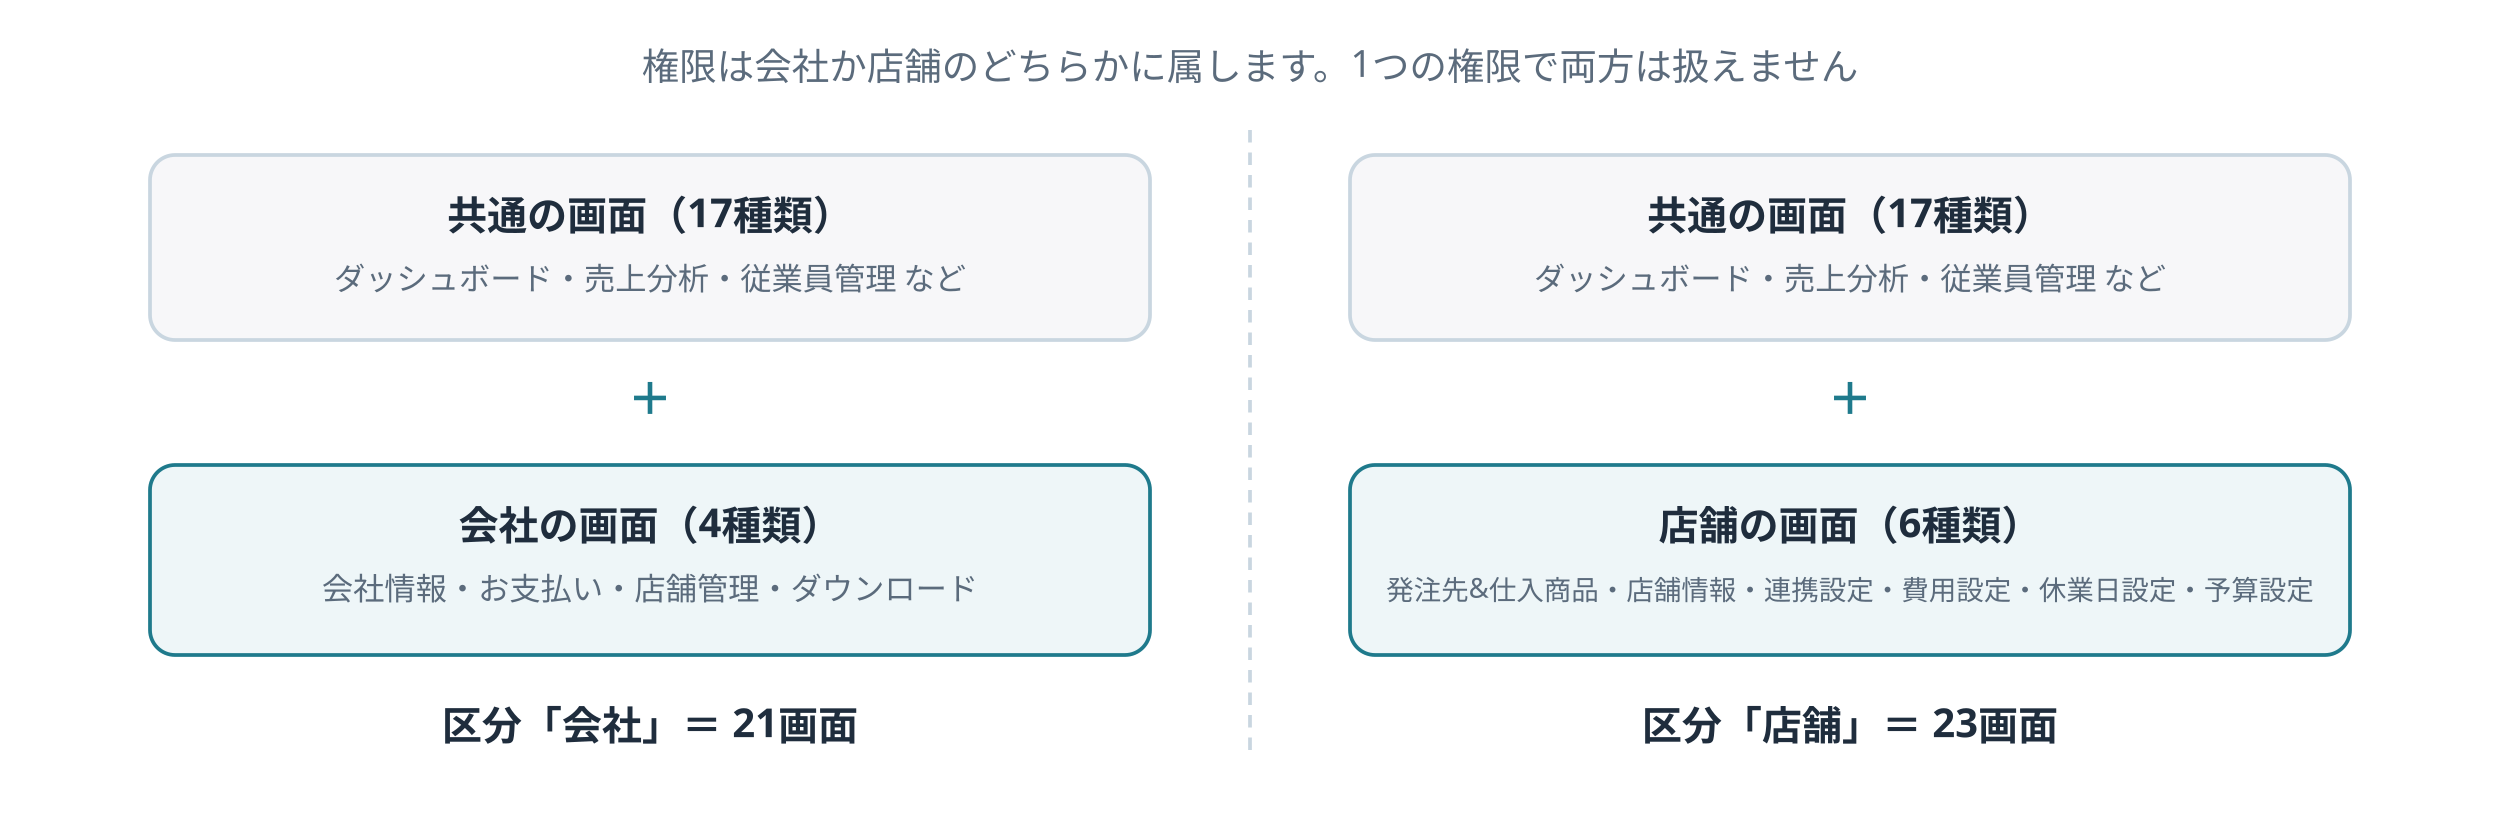
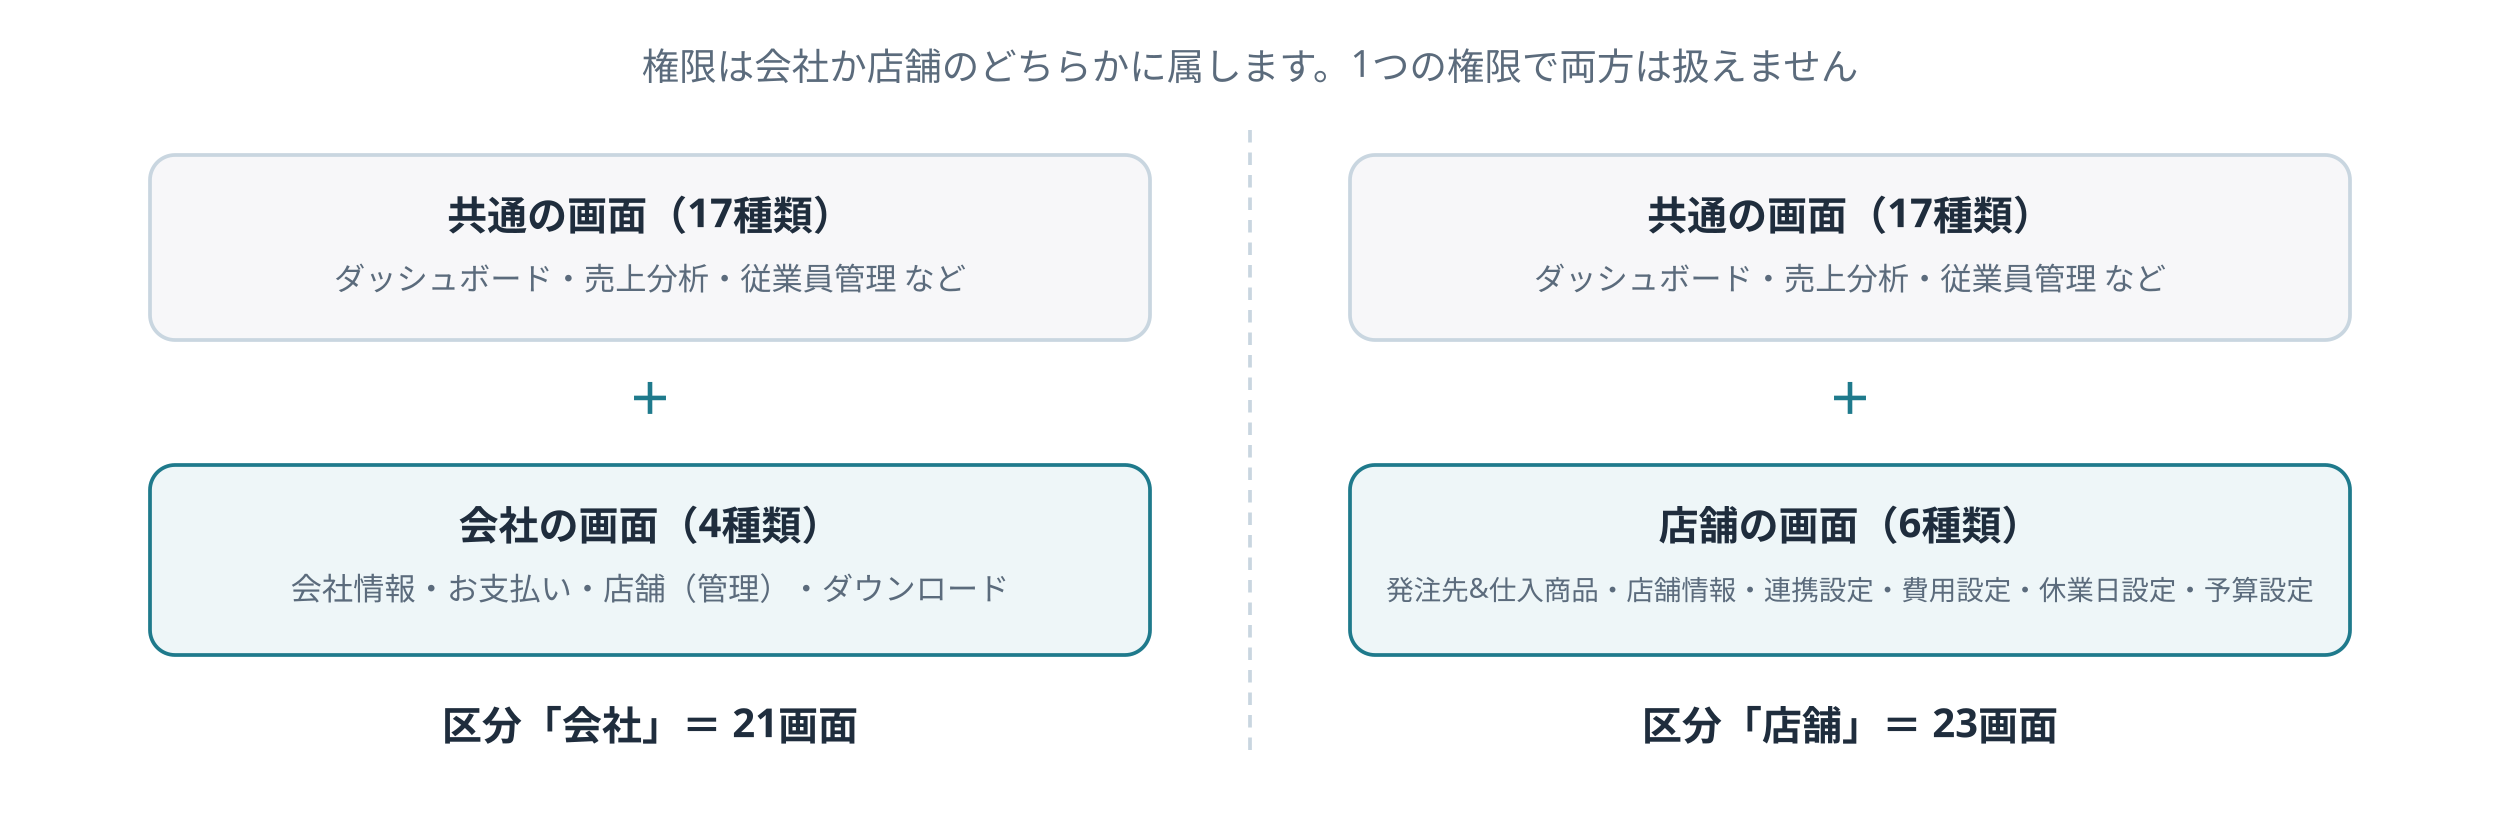
<svg xmlns="http://www.w3.org/2000/svg" viewBox="0 0 1000 330" width="1000" height="330" role="img" aria-label="会社と店舗の区分">
  <rect width="1000" height="330" fill="#fff" />
  <style>text{font-family:"Hiragino Sans","Hiragino Kaku Gothic ProN","Yu Gothic",sans-serif}</style>
  <text x="500.0" y="32" text-anchor="middle" font-size="15" fill="#5b6b7c" font-weight="400">権限は会社か店舗のどちらかに属します。1つの権限で両方は扱えません</text>
  <line x1="500" y1="52" x2="500" y2="300" stroke="#c9d6e0" stroke-width="1.5" stroke-dasharray="5 4" />
  <rect x="60" y="62" width="400" height="74" rx="10" fill="#f7f7f9" stroke="#c9d6e0" stroke-width="1.5" />
  <text x="260" y="92" text-anchor="middle" font-size="16" fill="#1f2d3d" font-weight="600">共通の画面（17種類）</text>
  <text x="260" y="116" text-anchor="middle" font-size="12.5" fill="#5b6b7c" font-weight="400">ダッシュボード・売上分析・従業員管理 など</text>
  <text x="260" y="166" text-anchor="middle" font-size="18" fill="#1f7a8c" font-weight="700">＋</text>
  <rect x="60" y="186" width="400" height="76" rx="10" fill="#eef6f8" stroke="#1f7a8c" stroke-width="1.5" />
  <text x="260" y="216" text-anchor="middle" font-size="16" fill="#1f2d3d" font-weight="600">会社の画面（4種類）</text>
-   <text x="260" y="240" text-anchor="middle" font-size="12.5" fill="#5b6b7c" font-weight="400">会社情報・お支払い・店舗管理・ダウンロード</text>
+   <text x="260" y="240" text-anchor="middle" font-size="12.5" fill="#5b6b7c" font-weight="400">会社情報・お支払い・店舗（管理）・ダウンロード</text>
  <text x="260" y="296" text-anchor="middle" font-size="16" fill="#1f2d3d" font-weight="700">区分「会社」＝ 21画面</text>
  <rect x="540" y="62" width="400" height="74" rx="10" fill="#f7f7f9" stroke="#c9d6e0" stroke-width="1.5" />
  <text x="740" y="92" text-anchor="middle" font-size="16" fill="#1f2d3d" font-weight="600">共通の画面（17種類）</text>
  <text x="740" y="116" text-anchor="middle" font-size="12.5" fill="#5b6b7c" font-weight="400">ダッシュボード・売上分析・従業員管理 など</text>
  <text x="740" y="166" text-anchor="middle" font-size="18" fill="#1f7a8c" font-weight="700">＋</text>
  <rect x="540" y="186" width="400" height="76" rx="10" fill="#eef6f8" stroke="#1f7a8c" stroke-width="1.5" />
  <text x="740" y="216" text-anchor="middle" font-size="16" fill="#1f2d3d" font-weight="600">店舗の画面（6種類）</text>
  <text x="740" y="240" text-anchor="middle" font-size="11" fill="#5b6b7c" font-weight="400">発注先&amp;仕入商品・店舗情報・連携設定・費用設定・休業日設定・予算設定</text>
  <text x="740" y="296" text-anchor="middle" font-size="16" fill="#1f2d3d" font-weight="700">区分「店舗」＝ 23画面</text>
</svg>
